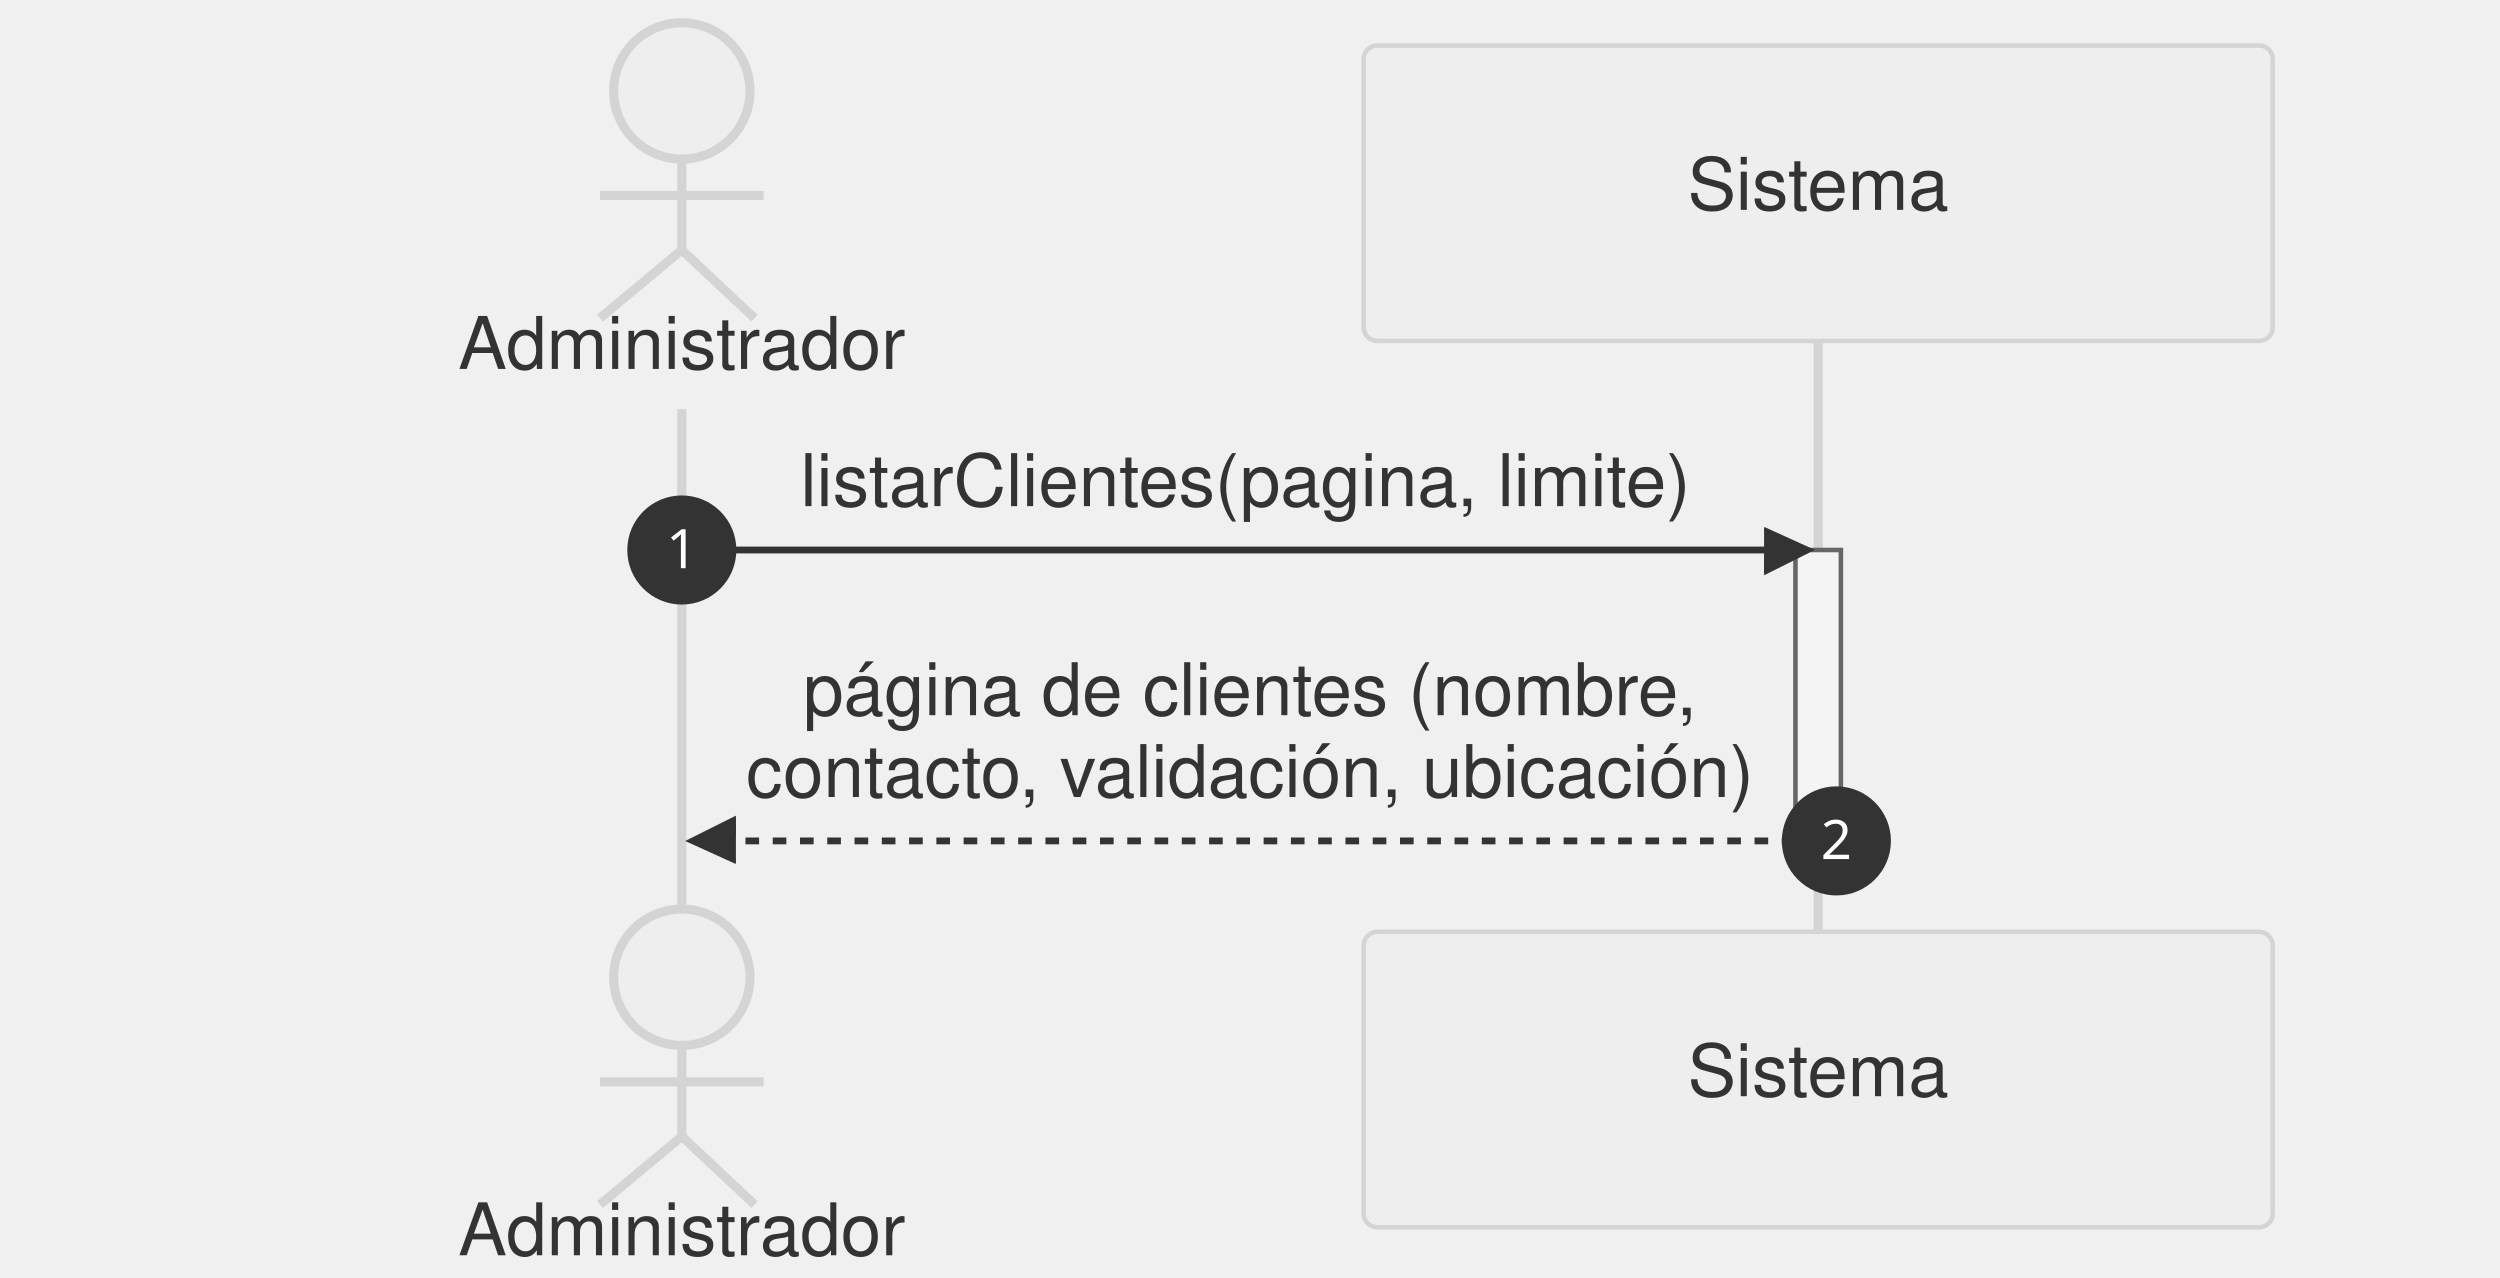
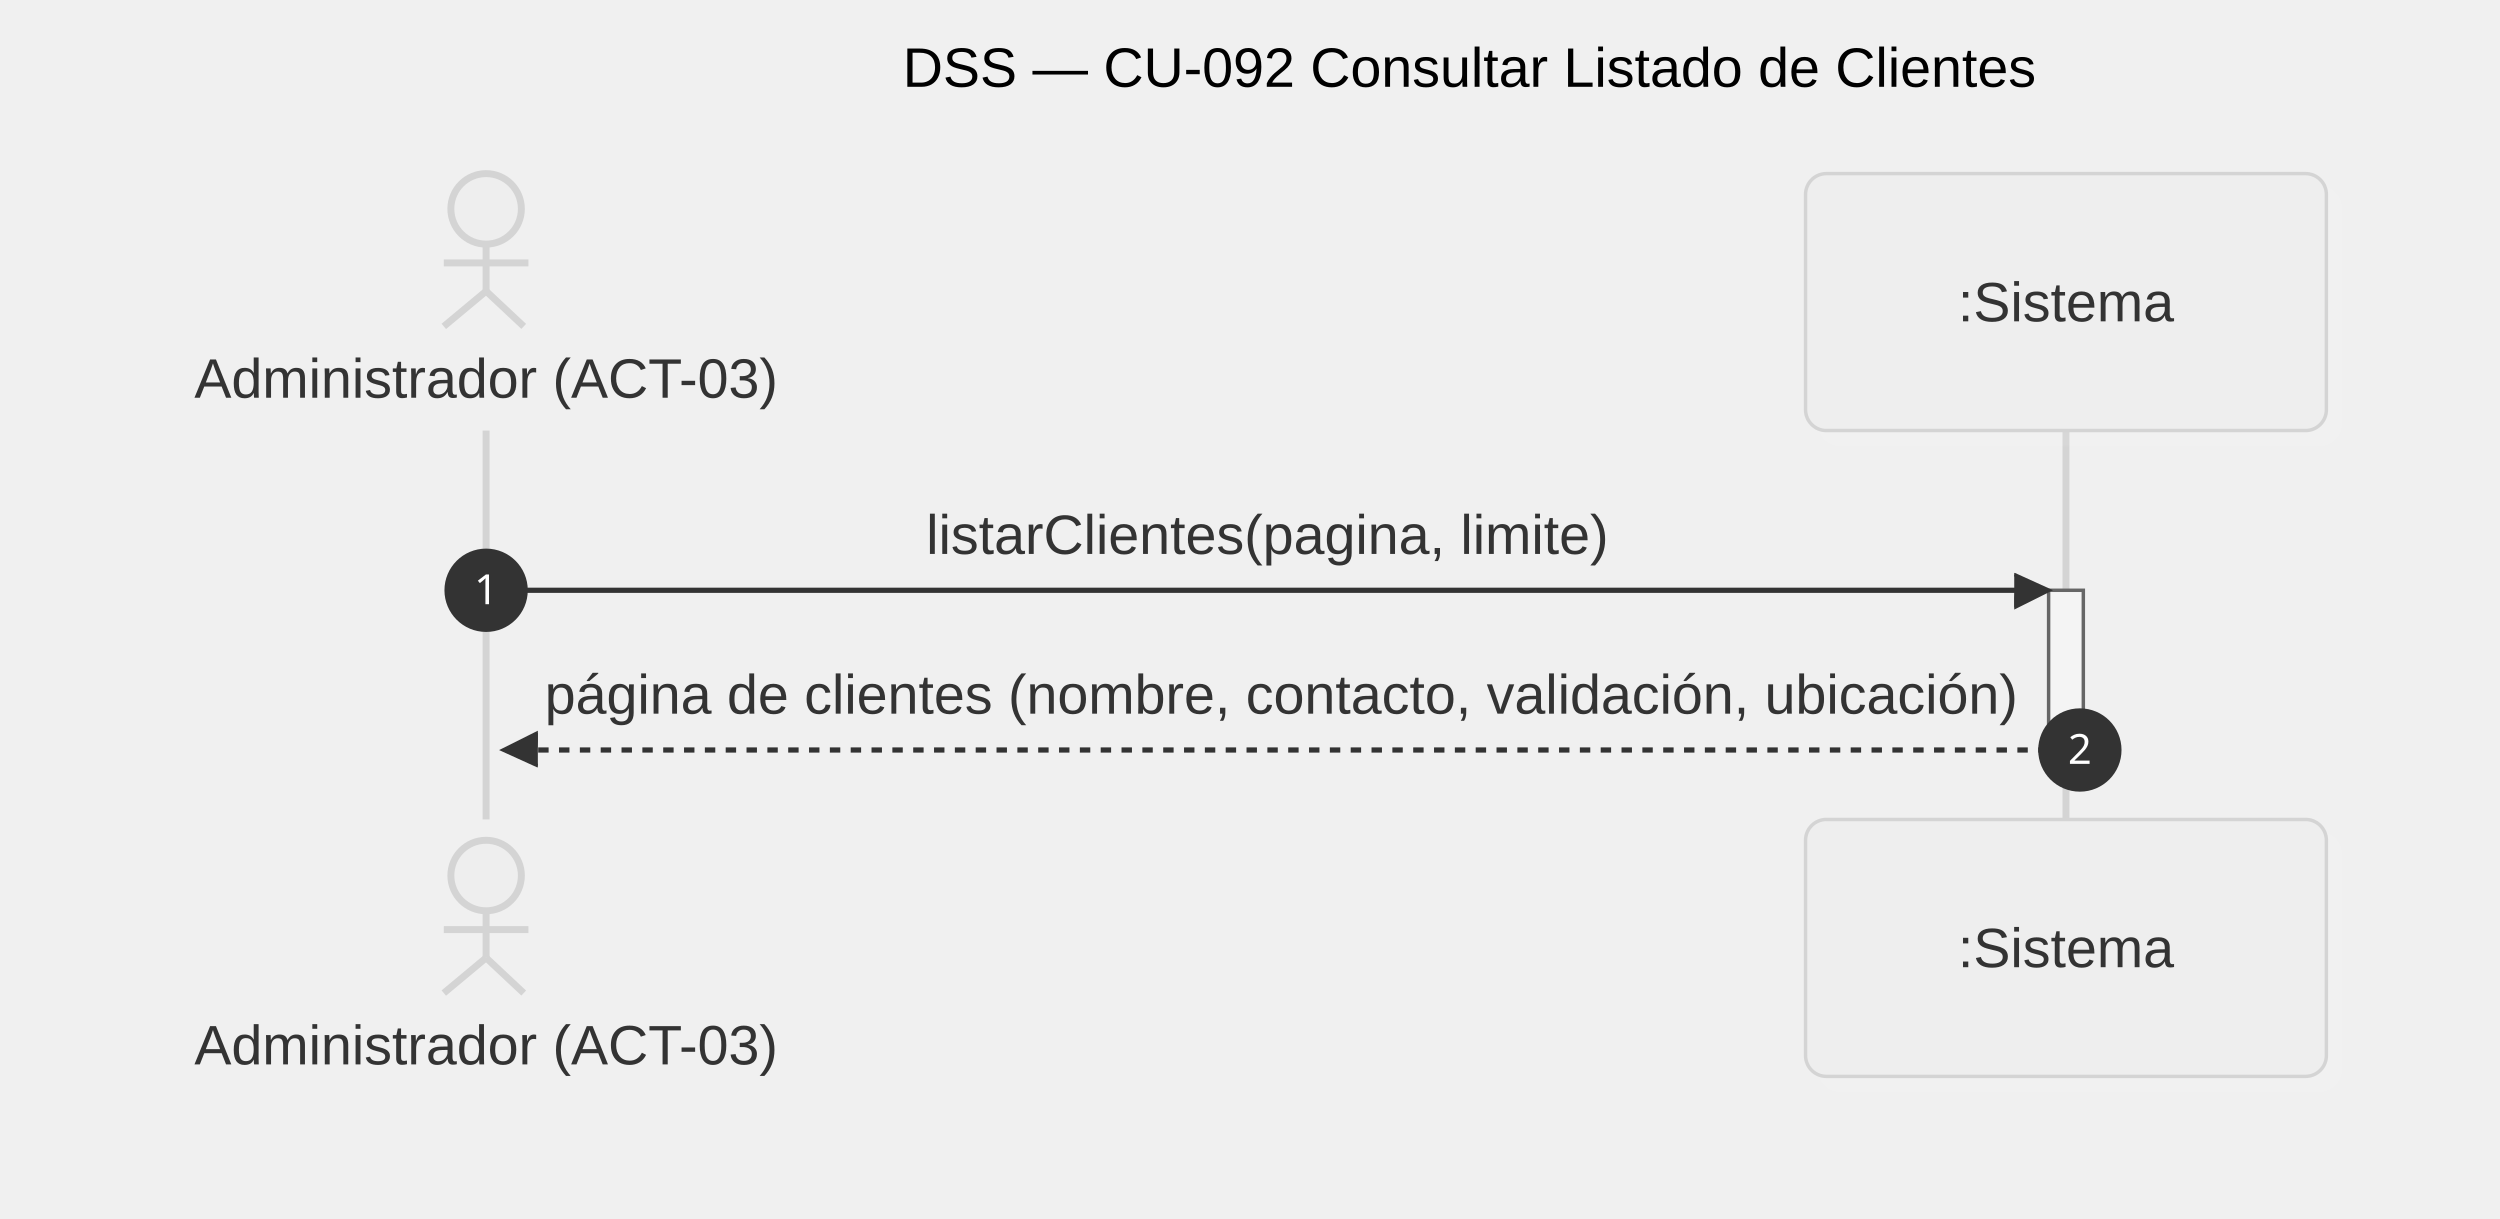
- <svg xmlns="http://www.w3.org/2000/svg" id="my-svg" width="550" height="281" viewBox="-50 -10 550 281" role="graphics-document document" aria-roledescription="sequence" style="background-color: transparent;">
+ <svg xmlns="http://www.w3.org/2000/svg" id="my-svg" width="100%" style="max-width: 720px; background-color: transparent;" viewBox="-50 -50 720 351" role="graphics-document document" aria-roledescription="sequence">
  <g>
-     <rect x="250" y="195" fill="#eaeaea" stroke="#666" width="200" height="65" name="SIS" rx="3" ry="3" class="actor actor-bottom" />
-     <text x="350" y="227.5" dominant-baseline="central" alignment-baseline="central" class="actor actor-box" style="text-anchor: middle; font-size: 16px; font-weight: 400; font-family: Helvetica, Arial, sans-serif;">
-       <tspan x="350" dy="0">Sistema</tspan>
+     <rect x="470" y="186" fill="#eaeaea" stroke="#666" width="150" height="74" name="SIS" rx="6" ry="6" class="actor actor-bottom" data-look="neo" filter="url(#my-svg-drop-shadow)" />
+     <text x="545" y="223" dominant-baseline="central" alignment-baseline="central" class="actor actor-box" style="text-anchor: middle; font-size: 16px; font-weight: 400;">
+       <tspan x="545" dy="0">:Sistema</tspan>
    </text>
  </g>
  <g />
  <g>
-     <line id="actor1" x1="350" y1="65" x2="350" y2="195" class="actor-line 200" stroke-width="0.5px" stroke="#999" name="SIS" data-et="life-line" data-id="SIS" />
-     <g id="root-1" data-et="participant" data-type="participant" data-id="SIS">
-       <rect x="250" y="0" fill="#eaeaea" stroke="#666" width="200" height="65" name="SIS" rx="3" ry="3" class="actor actor-top" />
-       <text x="350" y="32.5" dominant-baseline="central" alignment-baseline="central" class="actor actor-box" style="text-anchor: middle; font-size: 16px; font-weight: 400; font-family: Helvetica, Arial, sans-serif;">
-         <tspan x="350" dy="0">Sistema</tspan>
+     <line id="actor1" x1="545" y1="74" x2="545" y2="186" class="actor-line 200" stroke-width="0.5px" stroke="#999" name="SIS" data-et="life-line" data-id="SIS" />
+     <g id="root-1" data-look="neo" data-et="participant" data-type="participant" data-id="SIS">
+       <rect x="470" y="0" fill="#eaeaea" stroke="#666" width="150" height="74" name="SIS" rx="6" ry="6" class="actor actor-top" data-look="neo" filter="url(#my-svg-drop-shadow)" />
+       <text x="545" y="37" dominant-baseline="central" alignment-baseline="central" class="actor actor-box" style="text-anchor: middle; font-size: 16px; font-weight: 400;">
+         <tspan x="545" dy="0">:Sistema</tspan>
      </text>
    </g>
  </g>
  <g>
-     <line id="actor0" x1="100" y1="80" x2="100" y2="195" class="actor-line 200" stroke-width="0.5px" stroke="#999" name="ADM" data-et="life-line" data-id="ADM" />
+     <line id="actor0" x1="90" y1="74" x2="90" y2="186" class="actor-line 200" stroke-width="0.5px" stroke="#999" name="ADM" data-et="life-line" data-id="ADM" />
  </g>
-   <style>#my-svg{font-family:Helvetica,Arial,sans-serif;font-size:16px;fill:#000000;}@keyframes edge-animation-frame{from{stroke-dashoffset:0;}}@keyframes dash{to{stroke-dashoffset:0;}}#my-svg .edge-animation-slow{stroke-dasharray:9,5!important;stroke-dashoffset:900;animation:dash 50s linear infinite;stroke-linecap:round;}#my-svg .edge-animation-fast{stroke-dasharray:9,5!important;stroke-dashoffset:900;animation:dash 20s linear infinite;stroke-linecap:round;}#my-svg .error-icon{fill:#552222;}#my-svg .error-text{fill:#552222;stroke:#552222;}#my-svg .edge-thickness-normal{stroke-width:1px;}#my-svg .edge-thickness-thick{stroke-width:3.5px;}#my-svg .edge-pattern-solid{stroke-dasharray:0;}#my-svg .edge-thickness-invisible{stroke-width:0;fill:none;}#my-svg .edge-pattern-dashed{stroke-dasharray:3;}#my-svg .edge-pattern-dotted{stroke-dasharray:2;}#my-svg .marker{fill:#666;stroke:#666;}#my-svg .marker.cross{stroke:#666;}#my-svg svg{font-family:Helvetica,Arial,sans-serif;font-size:16px;}#my-svg p{margin:0;}#my-svg .actor{stroke:hsl(0, 0%, 83%);fill:#eee;stroke-width:1;}#my-svg rect.actor.outer-path[data-look="neo"]{filter:drop-shadow( 1px 2px 2px rgba(185,185,185,1));}#my-svg rect.note[data-look="neo"]{stroke:#999;fill:#666;filter:drop-shadow( 1px 2px 2px rgba(185,185,185,1));}#my-svg text.actor&gt;tspan{fill:#333;stroke:none;}#my-svg .actor-line{stroke:hsl(0, 0%, 83%);}#my-svg .innerArc{stroke-width:1.5;stroke-dasharray:none;}#my-svg .messageLine0{stroke-width:1.5;stroke-dasharray:none;stroke:#333;}#my-svg .messageLine1{stroke-width:1.5;stroke-dasharray:2,2;stroke:#333;}#my-svg [id$="-arrowhead"] path{fill:#333;stroke:#333;}#my-svg .sequenceNumber{fill:white;}#my-svg [id$="-sequencenumber"]{fill:#333;}#my-svg [id$="-crosshead"] path{fill:#333;stroke:#333;}#my-svg .messageText{fill:#333;stroke:none;}#my-svg .labelBox{stroke:hsl(0, 0%, 83%);fill:#eee;filter:none;}#my-svg .labelText,#my-svg .labelText&gt;tspan{fill:#333;stroke:none;}#my-svg .loopText,#my-svg .loopText&gt;tspan{fill:#333;stroke:none;}#my-svg .sectionTitle,#my-svg .sectionTitle&gt;tspan{fill:#333;stroke:none;}#my-svg .loopLine{stroke-width:2px;stroke-dasharray:2,2;stroke:hsl(0, 0%, 83%);fill:hsl(0, 0%, 83%);}#my-svg .note{stroke:#999;fill:#666;}#my-svg .noteText,#my-svg .noteText&gt;tspan{fill:#fff;stroke:none;font-weight:normal;}#my-svg .activation0{fill:#f4f4f4;stroke:#666;}#my-svg .activation1{fill:#f4f4f4;stroke:#666;}#my-svg .activation2{fill:#f4f4f4;stroke:#666;}#my-svg .actorPopupMenu{position:absolute;}#my-svg .actorPopupMenuPanel{position:absolute;fill:#eee;box-shadow:0px 8px 16px 0px rgba(0,0,0,0.2);filter:drop-shadow(3px 5px 2px rgb(0 0 0 / 0.4));}#my-svg .actor-man circle,#my-svg line{fill:#eee;stroke-width:2px;}#my-svg g rect.rect{filter:drop-shadow( 1px 2px 2px rgba(185,185,185,1));stroke:#999;}#my-svg .node .neo-node{stroke:#999;}#my-svg [data-look="neo"].node rect,#my-svg [data-look="neo"].cluster rect,#my-svg [data-look="neo"].node polygon{stroke:url(#my-svg-gradient);filter:drop-shadow( 1px 2px 2px rgba(185,185,185,1));}#my-svg [data-look="neo"].swimlane.cluster rect{filter:none;}#my-svg [data-look="neo"].node path{stroke:url(#my-svg-gradient);stroke-width:1px;}#my-svg [data-look="neo"].node .outer-path{filter:drop-shadow( 1px 2px 2px rgba(185,185,185,1));}#my-svg [data-look="neo"].node .neo-line path{stroke:#999;filter:none;}#my-svg [data-look="neo"].node circle{stroke:url(#my-svg-gradient);filter:drop-shadow( 1px 2px 2px rgba(185,185,185,1));}#my-svg [data-look="neo"].node circle .state-start{fill:#000000;}#my-svg [data-look="neo"].icon-shape .icon{fill:url(#my-svg-gradient);filter:drop-shadow( 1px 2px 2px rgba(185,185,185,1));}#my-svg [data-look="neo"].icon-shape .icon-neo path{stroke:url(#my-svg-gradient);filter:drop-shadow( 1px 2px 2px rgba(185,185,185,1));}#my-svg :root{--mermaid-font-family:Helvetica,Arial,sans-serif;}</style>
+   <style>#my-svg{font-family:"trebuchet ms",verdana,arial,sans-serif;font-size:16px;fill:#000000;}@keyframes edge-animation-frame{from{stroke-dashoffset:0;}}@keyframes dash{to{stroke-dashoffset:0;}}#my-svg .edge-animation-slow{stroke-dasharray:9,5!important;stroke-dashoffset:900;animation:dash 50s linear infinite;stroke-linecap:round;}#my-svg .edge-animation-fast{stroke-dasharray:9,5!important;stroke-dashoffset:900;animation:dash 20s linear infinite;stroke-linecap:round;}#my-svg .error-icon{fill:#552222;}#my-svg .error-text{fill:#552222;stroke:#552222;}#my-svg .edge-thickness-normal{stroke-width:1px;}#my-svg .edge-thickness-thick{stroke-width:3.5px;}#my-svg .edge-pattern-solid{stroke-dasharray:0;}#my-svg .edge-thickness-invisible{stroke-width:0;fill:none;}#my-svg .edge-pattern-dashed{stroke-dasharray:3;}#my-svg .edge-pattern-dotted{stroke-dasharray:2;}#my-svg .marker{fill:#666;stroke:#666;}#my-svg .marker.cross{stroke:#666;}#my-svg svg{font-family:"trebuchet ms",verdana,arial,sans-serif;font-size:16px;}#my-svg p{margin:0;}#my-svg .actor{stroke:hsl(0, 0%, 83%);fill:#eee;stroke-width:1;}#my-svg rect.actor.outer-path[data-look="neo"]{filter:drop-shadow( 1px 2px 2px rgba(185,185,185,1));}#my-svg rect.note[data-look="neo"]{stroke:#999;fill:#666;filter:drop-shadow( 1px 2px 2px rgba(185,185,185,1));}#my-svg text.actor&gt;tspan{fill:#333;stroke:none;}#my-svg .actor-line{stroke:hsl(0, 0%, 83%);}#my-svg .innerArc{stroke-width:1.5;stroke-dasharray:none;}#my-svg .messageLine0{stroke-width:1.5;stroke-dasharray:none;stroke:#333;}#my-svg .messageLine1{stroke-width:1.5;stroke-dasharray:2,2;stroke:#333;}#my-svg [id$="-arrowhead"] path{fill:#333;stroke:#333;}#my-svg .sequenceNumber{fill:white;}#my-svg [id$="-sequencenumber"]{fill:#333;}#my-svg [id$="-crosshead"] path{fill:#333;stroke:#333;}#my-svg .messageText{fill:#333;stroke:none;}#my-svg .labelBox{stroke:hsl(0, 0%, 83%);fill:#eee;filter:drop-shadow( 1px 2px 2px rgba(185,185,185,1));}#my-svg .labelText,#my-svg .labelText&gt;tspan{fill:#333;stroke:none;}#my-svg .loopText,#my-svg .loopText&gt;tspan{fill:#333;stroke:none;}#my-svg .sectionTitle,#my-svg .sectionTitle&gt;tspan{fill:#333;stroke:none;}#my-svg .loopLine{stroke-width:2px;stroke-dasharray:2,2;stroke:hsl(0, 0%, 83%);fill:hsl(0, 0%, 83%);}#my-svg .note{stroke:#999;fill:#666;}#my-svg .noteText,#my-svg .noteText&gt;tspan{fill:#fff;stroke:none;}#my-svg .activation0{fill:#f4f4f4;stroke:#666;}#my-svg .activation1{fill:#f4f4f4;stroke:#666;}#my-svg .activation2{fill:#f4f4f4;stroke:#666;}#my-svg .actorPopupMenu{position:absolute;}#my-svg .actorPopupMenuPanel{position:absolute;fill:#eee;box-shadow:0px 8px 16px 0px rgba(0,0,0,0.2);filter:drop-shadow(3px 5px 2px rgb(0 0 0 / 0.4));}#my-svg .actor-man circle,#my-svg line{fill:#eee;stroke-width:2px;}#my-svg g rect.rect{filter:drop-shadow( 1px 2px 2px rgba(185,185,185,1));stroke:#999;}#my-svg .node .neo-node{stroke:#999;}#my-svg [data-look="neo"].node rect,#my-svg [data-look="neo"].cluster rect,#my-svg [data-look="neo"].node polygon{stroke:url(#my-svg-gradient);filter:drop-shadow( 1px 2px 2px rgba(185,185,185,1));}#my-svg [data-look="neo"].swimlane.cluster rect{filter:none;}#my-svg [data-look="neo"].node path{stroke:url(#my-svg-gradient);stroke-width:1px;}#my-svg [data-look="neo"].node .outer-path{filter:drop-shadow( 1px 2px 2px rgba(185,185,185,1));}#my-svg [data-look="neo"].node .neo-line path{stroke:#999;filter:none;}#my-svg [data-look="neo"].node circle{stroke:url(#my-svg-gradient);filter:drop-shadow( 1px 2px 2px rgba(185,185,185,1));}#my-svg [data-look="neo"].node circle .state-start{fill:#000000;}#my-svg [data-look="neo"].icon-shape .icon{fill:url(#my-svg-gradient);filter:drop-shadow( 1px 2px 2px rgba(185,185,185,1));}#my-svg [data-look="neo"].icon-shape .icon-neo path{stroke:url(#my-svg-gradient);filter:drop-shadow( 1px 2px 2px rgba(185,185,185,1));}#my-svg :root{--mermaid-font-family:"trebuchet ms",verdana,arial,sans-serif;}</style>
  <g />
  <defs>
    <symbol id="my-svg-computer" width="24" height="24">
      <path transform="scale(.5)" d="M2 2v13h20v-13h-20zm18 11h-16v-9h16v9zm-10.228 6l.466-1h3.524l.467 1h-4.457zm14.228 3h-24l2-6h2.104l-1.33 4h18.45l-1.297-4h2.073l2 6zm-5-10h-14v-7h14v7z" />
    </symbol>
  </defs>
  <defs>
    <symbol id="my-svg-database" fill-rule="evenodd" clip-rule="evenodd">
      <path transform="scale(.5)" d="M12.258.001l.256.004.255.005.253.008.251.01.249.012.247.015.246.016.242.019.241.02.239.023.236.024.233.027.231.028.229.031.225.032.223.034.22.036.217.038.214.04.211.041.208.043.205.045.201.046.198.048.194.05.191.051.187.053.183.054.18.056.175.057.172.059.168.06.163.061.16.063.155.064.15.066.074.033.073.033.071.034.07.034.069.035.068.035.067.035.066.035.064.036.064.036.062.036.06.036.06.037.058.037.058.037.055.038.055.038.053.038.052.038.051.039.05.039.048.039.047.039.045.04.044.04.043.04.041.04.04.041.039.041.037.041.036.041.034.041.033.042.032.042.03.042.029.042.027.042.026.043.024.043.023.043.021.043.02.043.018.044.017.043.015.044.013.044.012.044.011.045.009.044.007.045.006.045.004.045.002.045.001.045v17l-.001.045-.002.045-.004.045-.006.045-.007.045-.009.044-.011.045-.012.044-.013.044-.015.044-.017.043-.018.044-.02.043-.021.043-.023.043-.024.043-.026.043-.027.042-.029.042-.03.042-.032.042-.033.042-.034.041-.036.041-.037.041-.039.041-.04.041-.041.04-.043.04-.044.04-.045.04-.047.039-.048.039-.05.039-.051.039-.052.038-.053.038-.055.038-.055.038-.058.037-.058.037-.06.037-.06.036-.062.036-.064.036-.064.036-.066.035-.067.035-.068.035-.069.035-.07.034-.071.034-.073.033-.074.033-.15.066-.155.064-.16.063-.163.061-.168.06-.172.059-.175.057-.18.056-.183.054-.187.053-.191.051-.194.05-.198.048-.201.046-.205.045-.208.043-.211.041-.214.04-.217.038-.22.036-.223.034-.225.032-.229.031-.231.028-.233.027-.236.024-.239.023-.241.02-.242.019-.246.016-.247.015-.249.012-.251.01-.253.008-.255.005-.256.004-.258.001-.258-.001-.256-.004-.255-.005-.253-.008-.251-.01-.249-.012-.247-.015-.245-.016-.243-.019-.241-.02-.238-.023-.236-.024-.234-.027-.231-.028-.228-.031-.226-.032-.223-.034-.22-.036-.217-.038-.214-.04-.211-.041-.208-.043-.204-.045-.201-.046-.198-.048-.195-.05-.19-.051-.187-.053-.184-.054-.179-.056-.176-.057-.172-.059-.167-.06-.164-.061-.159-.063-.155-.064-.151-.066-.074-.033-.072-.033-.072-.034-.07-.034-.069-.035-.068-.035-.067-.035-.066-.035-.064-.036-.063-.036-.062-.036-.061-.036-.06-.037-.058-.037-.057-.037-.056-.038-.055-.038-.053-.038-.052-.038-.051-.039-.049-.039-.049-.039-.046-.039-.046-.04-.044-.04-.043-.04-.041-.04-.04-.041-.039-.041-.037-.041-.036-.041-.034-.041-.033-.042-.032-.042-.03-.042-.029-.042-.027-.042-.026-.043-.024-.043-.023-.043-.021-.043-.02-.043-.018-.044-.017-.043-.015-.044-.013-.044-.012-.044-.011-.045-.009-.044-.007-.045-.006-.045-.004-.045-.002-.045-.001-.045v-17l.001-.045.002-.045.004-.045.006-.045.007-.045.009-.044.011-.045.012-.044.013-.044.015-.044.017-.043.018-.044.02-.043.021-.043.023-.043.024-.043.026-.043.027-.042.029-.042.03-.042.032-.042.033-.042.034-.041.036-.041.037-.041.039-.041.04-.041.041-.04.043-.04.044-.04.046-.04.046-.039.049-.039.049-.039.051-.039.052-.038.053-.038.055-.038.056-.038.057-.037.058-.037.06-.037.061-.036.062-.036.063-.036.064-.036.066-.035.067-.035.068-.035.069-.035.07-.034.072-.034.072-.033.074-.033.151-.066.155-.064.159-.063.164-.061.167-.06.172-.059.176-.057.179-.056.184-.054.187-.053.19-.051.195-.05.198-.048.201-.046.204-.045.208-.043.211-.041.214-.04.217-.038.22-.036.223-.034.226-.032.228-.031.231-.028.234-.027.236-.024.238-.023.241-.02.243-.019.245-.016.247-.015.249-.012.251-.01.253-.008.255-.005.256-.004.258-.001.258.001zm-9.258 20.499v.01l.001.021.003.021.004.022.005.021.006.022.007.022.009.023.01.022.011.023.012.023.013.023.015.023.016.024.017.023.018.024.019.024.021.024.022.025.023.024.024.025.052.049.056.05.061.051.066.051.07.051.075.051.079.052.084.052.088.052.092.052.097.052.102.051.105.052.11.052.114.051.119.051.123.051.127.05.131.05.135.05.139.048.144.049.147.047.152.047.155.047.16.045.163.045.167.043.171.043.176.041.178.041.183.039.187.039.19.037.194.035.197.035.202.033.204.031.209.03.212.029.216.027.219.025.222.024.226.021.23.02.233.018.236.016.24.015.243.012.246.01.249.008.253.005.256.004.259.001.26-.001.257-.004.254-.005.25-.008.247-.011.244-.012.241-.014.237-.016.233-.018.231-.021.226-.021.224-.024.22-.026.216-.027.212-.028.21-.031.205-.031.202-.034.198-.034.194-.036.191-.037.187-.039.183-.04.179-.04.175-.042.172-.043.168-.044.163-.045.16-.046.155-.046.152-.047.148-.048.143-.049.139-.049.136-.05.131-.05.126-.05.123-.051.118-.052.114-.051.11-.052.106-.052.101-.052.096-.052.092-.052.088-.053.083-.051.079-.052.074-.052.07-.051.065-.051.06-.051.056-.05.051-.05.023-.024.023-.025.021-.024.02-.024.019-.024.018-.024.017-.024.015-.023.014-.024.013-.023.012-.023.01-.023.01-.022.008-.022.006-.022.006-.022.004-.022.004-.021.001-.021.001-.021v-4.127l-.077.055-.08.053-.083.054-.085.053-.087.052-.09.052-.093.051-.095.05-.097.05-.1.049-.102.049-.105.048-.106.047-.109.047-.111.046-.114.045-.115.045-.118.044-.12.043-.122.042-.124.042-.126.041-.128.04-.13.04-.132.038-.134.038-.135.037-.138.037-.139.035-.142.035-.143.034-.144.033-.147.032-.148.031-.15.03-.151.03-.153.029-.154.027-.156.027-.158.026-.159.025-.161.024-.162.023-.163.022-.165.021-.166.02-.167.019-.169.018-.169.017-.171.016-.173.015-.173.014-.175.013-.175.012-.177.011-.178.01-.179.008-.179.008-.181.006-.182.005-.182.004-.184.003-.184.002h-.37l-.184-.002-.184-.003-.182-.004-.182-.005-.181-.006-.179-.008-.179-.008-.178-.01-.176-.011-.176-.012-.175-.013-.173-.014-.172-.015-.171-.016-.17-.017-.169-.018-.167-.019-.166-.02-.165-.021-.163-.022-.162-.023-.161-.024-.159-.025-.157-.026-.156-.027-.155-.027-.153-.029-.151-.03-.15-.03-.148-.031-.146-.032-.145-.033-.143-.034-.141-.035-.14-.035-.137-.037-.136-.037-.134-.038-.132-.038-.13-.04-.128-.04-.126-.041-.124-.042-.122-.042-.12-.044-.117-.043-.116-.045-.113-.045-.112-.046-.109-.047-.106-.047-.105-.048-.102-.049-.1-.049-.097-.05-.095-.05-.093-.052-.09-.051-.087-.052-.085-.053-.083-.054-.08-.054-.077-.054v4.127zm0-5.654v.011l.001.021.003.021.004.021.005.022.006.022.007.022.009.022.01.022.011.023.012.023.013.023.015.024.016.023.017.024.018.024.019.024.021.024.022.024.023.025.024.024.052.05.056.05.061.05.066.051.07.051.075.052.079.051.084.052.088.052.092.052.097.052.102.052.105.052.11.051.114.051.119.052.123.05.127.051.131.05.135.049.139.049.144.048.147.048.152.047.155.046.16.045.163.045.167.044.171.042.176.042.178.04.183.04.187.038.19.037.194.036.197.034.202.033.204.032.209.03.212.028.216.027.219.025.222.024.226.022.23.02.233.018.236.016.24.014.243.012.246.01.249.008.253.006.256.003.259.001.26-.001.257-.003.254-.006.25-.008.247-.01.244-.012.241-.015.237-.016.233-.018.231-.02.226-.022.224-.024.22-.025.216-.027.212-.029.21-.03.205-.032.202-.033.198-.035.194-.036.191-.037.187-.039.183-.039.179-.041.175-.042.172-.043.168-.044.163-.045.16-.045.155-.047.152-.047.148-.048.143-.048.139-.05.136-.049.131-.05.126-.051.123-.051.118-.051.114-.052.11-.052.106-.052.101-.052.096-.052.092-.052.088-.052.083-.052.079-.052.074-.051.07-.052.065-.051.06-.05.056-.051.051-.049.023-.025.023-.024.021-.025.02-.024.019-.024.018-.024.017-.024.015-.023.014-.023.013-.024.012-.022.01-.023.01-.023.008-.022.006-.022.006-.022.004-.021.004-.022.001-.021.001-.021v-4.139l-.077.054-.08.054-.083.054-.085.052-.087.053-.09.051-.093.051-.095.051-.097.05-.1.049-.102.049-.105.048-.106.047-.109.047-.111.046-.114.045-.115.044-.118.044-.12.044-.122.042-.124.042-.126.041-.128.04-.13.039-.132.039-.134.038-.135.037-.138.036-.139.036-.142.035-.143.033-.144.033-.147.033-.148.031-.15.03-.151.03-.153.028-.154.028-.156.027-.158.026-.159.025-.161.024-.162.023-.163.022-.165.021-.166.02-.167.019-.169.018-.169.017-.171.016-.173.015-.173.014-.175.013-.175.012-.177.011-.178.009-.179.009-.179.007-.181.007-.182.005-.182.004-.184.003-.184.002h-.37l-.184-.002-.184-.003-.182-.004-.182-.005-.181-.007-.179-.007-.179-.009-.178-.009-.176-.011-.176-.012-.175-.013-.173-.014-.172-.015-.171-.016-.17-.017-.169-.018-.167-.019-.166-.02-.165-.021-.163-.022-.162-.023-.161-.024-.159-.025-.157-.026-.156-.027-.155-.028-.153-.028-.151-.03-.15-.03-.148-.031-.146-.033-.145-.033-.143-.033-.141-.035-.14-.036-.137-.036-.136-.037-.134-.038-.132-.039-.13-.039-.128-.04-.126-.041-.124-.042-.122-.043-.12-.043-.117-.044-.116-.044-.113-.046-.112-.046-.109-.046-.106-.047-.105-.048-.102-.049-.1-.049-.097-.05-.095-.051-.093-.051-.09-.051-.087-.053-.085-.052-.083-.054-.08-.054-.077-.054v4.139zm0-5.666v.011l.001.02.003.022.004.021.005.022.006.021.007.022.009.023.01.022.011.023.012.023.013.023.015.023.016.024.017.024.018.023.019.024.021.025.022.024.023.024.024.025.052.05.056.05.061.05.066.051.07.051.075.052.079.051.084.052.088.052.092.052.097.052.102.052.105.051.11.052.114.051.119.051.123.051.127.05.131.05.135.05.139.049.144.048.147.048.152.047.155.046.16.045.163.045.167.043.171.043.176.042.178.04.183.04.187.038.19.037.194.036.197.034.202.033.204.032.209.03.212.028.216.027.219.025.222.024.226.021.23.02.233.018.236.017.24.014.243.012.246.01.249.008.253.006.256.003.259.001.26-.001.257-.003.254-.006.25-.008.247-.01.244-.013.241-.014.237-.016.233-.018.231-.02.226-.022.224-.024.22-.025.216-.027.212-.029.21-.03.205-.032.202-.033.198-.035.194-.036.191-.037.187-.039.183-.039.179-.041.175-.042.172-.043.168-.044.163-.045.16-.045.155-.047.152-.047.148-.048.143-.049.139-.049.136-.049.131-.051.126-.05.123-.051.118-.052.114-.051.11-.052.106-.052.101-.052.096-.052.092-.052.088-.052.083-.052.079-.052.074-.052.07-.051.065-.051.06-.051.056-.05.051-.049.023-.025.023-.025.021-.024.02-.024.019-.024.018-.024.017-.024.015-.023.014-.024.013-.023.012-.023.01-.022.01-.023.008-.022.006-.022.006-.022.004-.022.004-.021.001-.021.001-.021v-4.153l-.077.054-.08.054-.083.053-.085.053-.087.053-.09.051-.093.051-.095.051-.097.05-.1.049-.102.048-.105.048-.106.048-.109.046-.111.046-.114.046-.115.044-.118.044-.12.043-.122.043-.124.042-.126.041-.128.04-.13.039-.132.039-.134.038-.135.037-.138.036-.139.036-.142.034-.143.034-.144.033-.147.032-.148.032-.15.03-.151.03-.153.028-.154.028-.156.027-.158.026-.159.024-.161.024-.162.023-.163.023-.165.021-.166.02-.167.019-.169.018-.169.017-.171.016-.173.015-.173.014-.175.013-.175.012-.177.01-.178.01-.179.009-.179.007-.181.006-.182.006-.182.004-.184.003-.184.001-.185.001-.185-.001-.184-.001-.184-.003-.182-.004-.182-.006-.181-.006-.179-.007-.179-.009-.178-.01-.176-.01-.176-.012-.175-.013-.173-.014-.172-.015-.171-.016-.17-.017-.169-.018-.167-.019-.166-.02-.165-.021-.163-.023-.162-.023-.161-.024-.159-.024-.157-.026-.156-.027-.155-.028-.153-.028-.151-.03-.15-.03-.148-.032-.146-.032-.145-.033-.143-.034-.141-.034-.14-.036-.137-.036-.136-.037-.134-.038-.132-.039-.13-.039-.128-.041-.126-.041-.124-.041-.122-.043-.12-.043-.117-.044-.116-.044-.113-.046-.112-.046-.109-.046-.106-.048-.105-.048-.102-.048-.1-.05-.097-.049-.095-.051-.093-.051-.09-.052-.087-.052-.085-.053-.083-.053-.08-.054-.077-.054v4.153zm8.74-8.179l-.257.004-.254.005-.25.008-.247.011-.244.012-.241.014-.237.016-.233.018-.231.021-.226.022-.224.023-.22.026-.216.027-.212.028-.21.031-.205.032-.202.033-.198.034-.194.036-.191.038-.187.038-.183.04-.179.041-.175.042-.172.043-.168.043-.163.045-.16.046-.155.046-.152.048-.148.048-.143.048-.139.049-.136.05-.131.05-.126.051-.123.051-.118.051-.114.052-.11.052-.106.052-.101.052-.096.052-.092.052-.088.052-.083.052-.079.052-.074.051-.07.052-.065.051-.06.05-.056.05-.051.05-.023.025-.023.024-.021.024-.02.025-.019.024-.018.024-.017.023-.015.024-.014.023-.013.023-.012.023-.01.023-.01.022-.008.022-.006.023-.006.021-.004.022-.004.021-.001.021-.001.021.001.021.001.021.004.021.004.022.006.021.006.023.008.022.01.022.01.023.012.023.013.023.014.023.015.024.017.023.018.024.019.024.02.025.021.024.023.024.023.025.051.05.056.05.06.05.065.051.07.052.074.051.079.052.083.052.088.052.092.052.096.052.101.052.106.052.11.052.114.052.118.051.123.051.126.051.131.05.136.05.139.049.143.048.148.048.152.048.155.046.16.046.163.045.168.043.172.043.175.042.179.041.183.04.187.038.191.038.194.036.198.034.202.033.205.032.21.031.212.028.216.027.22.026.224.023.226.022.231.021.233.018.237.016.241.014.244.012.247.011.25.008.254.005.257.004.26.001.26-.001.257-.004.254-.005.25-.008.247-.011.244-.012.241-.014.237-.016.233-.018.231-.021.226-.022.224-.023.22-.026.216-.027.212-.028.21-.031.205-.032.202-.033.198-.034.194-.036.191-.038.187-.038.183-.04.179-.041.175-.042.172-.043.168-.043.163-.045.16-.046.155-.046.152-.048.148-.048.143-.048.139-.049.136-.05.131-.05.126-.051.123-.051.118-.051.114-.052.11-.052.106-.052.101-.052.096-.052.092-.052.088-.052.083-.052.079-.052.074-.051.07-.052.065-.051.06-.05.056-.05.051-.05.023-.025.023-.024.021-.024.02-.025.019-.024.018-.024.017-.023.015-.024.014-.023.013-.023.012-.023.01-.023.01-.022.008-.022.006-.023.006-.021.004-.022.004-.021.001-.021.001-.021-.001-.021-.001-.021-.004-.021-.004-.022-.006-.021-.006-.023-.008-.022-.01-.022-.01-.023-.012-.023-.013-.023-.014-.023-.015-.024-.017-.023-.018-.024-.019-.024-.02-.025-.021-.024-.023-.024-.023-.025-.051-.05-.056-.05-.06-.05-.065-.051-.07-.052-.074-.051-.079-.052-.083-.052-.088-.052-.092-.052-.096-.052-.101-.052-.106-.052-.11-.052-.114-.052-.118-.051-.123-.051-.126-.051-.131-.05-.136-.05-.139-.049-.143-.048-.148-.048-.152-.048-.155-.046-.16-.046-.163-.045-.168-.043-.172-.043-.175-.042-.179-.041-.183-.04-.187-.038-.191-.038-.194-.036-.198-.034-.202-.033-.205-.032-.21-.031-.212-.028-.216-.027-.22-.026-.224-.023-.226-.022-.231-.021-.233-.018-.237-.016-.241-.014-.244-.012-.247-.011-.25-.008-.254-.005-.257-.004-.26-.001-.26.001z" />
    </symbol>
  </defs>
  <defs>
    <symbol id="my-svg-clock" width="24" height="24">
      <path transform="scale(.5)" d="M12 2c5.514 0 10 4.486 10 10s-4.486 10-10 10-10-4.486-10-10 4.486-10 10-10zm0-2c-6.627 0-12 5.373-12 12s5.373 12 12 12 12-5.373 12-12-5.373-12-12-12zm5.848 12.459c.202.038.202.333.001.372-1.907.361-6.045 1.111-6.547 1.111-.719 0-1.301-.582-1.301-1.301 0-.512.77-5.447 1.125-7.445.034-.192.312-.181.343.014l.985 6.238 5.394 1.011z" />
    </symbol>
  </defs>
  <defs>
    <marker id="my-svg-arrowhead" refX="7.9" refY="5" markerUnits="userSpaceOnUse" markerWidth="12" markerHeight="12" orient="auto-start-reverse">
      <path d="M -1 0 L 10 5 L 0 10 z" />
    </marker>
  </defs>
  <defs>
    <marker id="my-svg-crosshead" markerWidth="15" markerHeight="8" orient="auto" refX="4" refY="4.5">
      <path fill="none" stroke="#000000" stroke-width="1pt" d="M 1,2 L 6,7 M 6,2 L 1,7" style="stroke-dasharray: 0, 0;" />
    </marker>
  </defs>
  <defs>
    <marker id="my-svg-filled-head" refX="15.5" refY="7" markerWidth="20" markerHeight="28" orient="auto">
      <path d="M 18,7 L9,13 L14,7 L9,1 Z" />
    </marker>
  </defs>
  <defs>
    <marker id="my-svg-sequencenumber" refX="15" refY="15" markerWidth="60" markerHeight="40" orient="auto">
      <circle cx="15" cy="15" r="6" />
    </marker>
  </defs>
  <defs>
    <marker id="my-svg-solidTopArrowHead" refX="7.9" refY="7.25" markerUnits="userSpaceOnUse" markerWidth="12" markerHeight="12" orient="auto-start-reverse">
      <path d="M 0 0 L 10 8 L 0 8 z" />
    </marker>
  </defs>
  <defs>
    <marker id="my-svg-solidBottomArrowHead" refX="7.9" refY="0.75" markerUnits="userSpaceOnUse" markerWidth="12" markerHeight="12" orient="auto-start-reverse">
      <path d="M 0 0 L 10 0 L 0 8 z" />
    </marker>
  </defs>
  <defs>
    <marker id="my-svg-stickTopArrowHead" refX="7.5" refY="7" markerUnits="userSpaceOnUse" markerWidth="12" markerHeight="12" orient="auto-start-reverse">
      <path d="M 0 0 L 7 7" stroke="black" stroke-width="1.5" fill="none" />
    </marker>
  </defs>
  <defs>
    <marker id="my-svg-stickBottomArrowHead" refX="7.5" refY="0" markerUnits="userSpaceOnUse" markerWidth="12" markerHeight="12" orient="auto-start-reverse">
      <path d="M 0 7 L 7 0" stroke="black" stroke-width="1.5" fill="none" />
    </marker>
  </defs>
+   <defs>
+     <filter id="my-svg-drop-shadow" height="130%" width="130%">
+       <feDropShadow dx="4" dy="4" stdDeviation="0" flood-opacity="0.06" flood-color="#FFFFFF" />
+     </filter>
+   </defs>
  <g>
-     <rect x="345" y="111" fill="#EDF2AE" stroke="#666" width="10" height="64" class="activation0" />
+     <rect x="540" y="120" fill="#EDF2AE" stroke="#666" width="10" height="46" class="activation0" data-look="neo" />
  </g>
  <g class="actor-man actor-top" name="ADM" data-et="participant" data-type="actor" data-id="ADM" style="stroke: rgb(212, 212, 212);">
-     <line id="actor-man-torso0" x1="100" y1="25" x2="100" y2="45" />
-     <line id="actor-man-arms0" x1="82" y1="33" x2="118" y2="33" />
-     <line x1="82" y1="60" x2="100" y2="45" />
-     <line x1="100" y1="45" x2="116" y2="60" />
-     <circle cx="100" cy="10" r="15" width="200" height="65" />
-     <text x="100" y="67.5" dominant-baseline="central" alignment-baseline="central" class="actor actor-man" style="text-anchor: middle; font-size: 16px; font-weight: 400; font-family: Helvetica, Arial, sans-serif;">
-       <tspan x="100" dy="0">Administrador</tspan>
+     <line id="actor-man-torso0" x1="90" y1="20.308" x2="90" y2="33.846" />
+     <line id="actor-man-arms0" x1="77.815" y1="25.723" x2="102.185" y2="25.723" />
+     <line x1="77.815" y1="44" x2="90" y2="33.846" />
+     <line x1="90" y1="33.846" x2="100.831" y2="44" />
+     <circle cx="90" cy="10.154" r="10.154" width="180" height="74" />
+     <text x="90" y="59" dominant-baseline="central" alignment-baseline="central" class="actor actor-man" style="text-anchor: middle; font-size: 16px; font-weight: 400;">
+       <tspan x="90" dy="0">Administrador (ACT-03)</tspan>
    </text>
  </g>
-   <text x="224" y="80" text-anchor="middle" dominant-baseline="middle" alignment-baseline="middle" class="messageText" dy="1em" style="font-family: Helvetica, Arial, sans-serif; font-size: 16px; font-weight: 400;">listarClientes(pagina, limite)</text>
-   <line x1="107" y1="111" x2="346" y2="111" class="messageLine0" data-et="message" data-id="i1" data-from="ADM" data-to="SIS" stroke-width="2" stroke="none" marker-end="url(#my-svg-arrowhead)" style="fill: none;" />
-   <line x1="100" y1="111" x2="100" y2="111" stroke-width="0" marker-start="url(#my-svg-sequencenumber)" />
-   <text x="100" y="115" font-family="sans-serif" font-size="12px" text-anchor="middle" class="sequenceNumber">1</text>
-   <text x="225" y="126" text-anchor="middle" dominant-baseline="middle" alignment-baseline="middle" class="messageText" dy="1em" style="font-family: Helvetica, Arial, sans-serif; font-size: 16px; font-weight: 400;">página de clientes (nombre,</text>
-   <text x="225" y="144" text-anchor="middle" dominant-baseline="middle" alignment-baseline="middle" class="messageText" dy="1em" style="font-family: Helvetica, Arial, sans-serif; font-size: 16px; font-weight: 400;">contacto, validación, ubicación)</text>
-   <line x1="351" y1="175" x2="104" y2="175" class="messageLine1" data-et="message" data-id="i3" data-from="SIS" data-to="ADM" stroke-width="2" stroke="none" marker-end="url(#my-svg-arrowhead)" style="stroke-dasharray: 3, 3; fill: none;" />
-   <line x1="354" y1="175" x2="354" y2="175" stroke-width="0" marker-start="url(#my-svg-sequencenumber)" />
-   <text x="354" y="179" font-family="sans-serif" font-size="12px" text-anchor="middle" class="sequenceNumber">2</text>
+   <text x="315" y="89" text-anchor="middle" dominant-baseline="middle" alignment-baseline="middle" class="messageText" dy="1em" style="font-size: 16px; font-weight: 400;">listarClientes(pagina, limite)</text>
+   <line x1="97" y1="120" x2="538" y2="120" class="messageLine0" data-et="message" data-id="i1" data-from="ADM" data-to="SIS" stroke-width="2" stroke="none" marker-end="url(#my-svg-arrowhead)" style="fill: none;" />
+   <line x1="90" y1="120" x2="90" y2="120" stroke-width="0" marker-start="url(#my-svg-sequencenumber)" />
+   <text x="90" y="124" font-family="sans-serif" font-size="12px" text-anchor="middle" class="sequenceNumber">1</text>
+   <text x="319" y="135" text-anchor="middle" dominant-baseline="middle" alignment-baseline="middle" class="messageText" dy="1em" style="font-size: 16px; font-weight: 400;">página de clientes (nombre, contacto, validación, ubicación)</text>
+   <line x1="546" y1="166" x2="97" y2="166" class="messageLine1" data-et="message" data-id="i3" data-from="SIS" data-to="ADM" stroke-width="2" stroke="none" marker-end="url(#my-svg-arrowhead)" style="stroke-dasharray: 3, 3; fill: none;" />
+   <line x1="549" y1="166" x2="549" y2="166" stroke-width="0" marker-start="url(#my-svg-sequencenumber)" />
+   <text x="549" y="170" font-family="sans-serif" font-size="12px" text-anchor="middle" class="sequenceNumber">2</text>
  <g class="actor-man actor-bottom" name="ADM" style="stroke: rgb(212, 212, 212);">
-     <line id="actor-man-torso1" x1="100" y1="220" x2="100" y2="240" />
-     <line id="actor-man-arms1" x1="82" y1="228" x2="118" y2="228" />
-     <line x1="82" y1="255" x2="100" y2="240" />
-     <line x1="100" y1="240" x2="116" y2="255" />
-     <circle cx="100" cy="205" r="15" width="200" height="65" />
-     <text x="100" y="262.5" dominant-baseline="central" alignment-baseline="central" class="actor actor-man" style="text-anchor: middle; font-size: 16px; font-weight: 400; font-family: Helvetica, Arial, sans-serif;">
-       <tspan x="100" dy="0">Administrador</tspan>
+     <line id="actor-man-torso1" x1="90" y1="212.308" x2="90" y2="225.846" />
+     <line id="actor-man-arms1" x1="77.815" y1="217.723" x2="102.185" y2="217.723" />
+     <line x1="77.815" y1="236" x2="90" y2="225.846" />
+     <line x1="90" y1="225.846" x2="100.831" y2="236" />
+     <circle cx="90" cy="202.154" r="10.154" width="180" height="74" />
+     <text x="90" y="251" dominant-baseline="central" alignment-baseline="central" class="actor actor-man" style="text-anchor: middle; font-size: 16px; font-weight: 400;">
+       <tspan x="90" dy="0">Administrador (ACT-03)</tspan>
    </text>
  </g>
+   <text x="210" y="-25">DSS — CU-092 Consultar Listado de Clientes</text>
</svg>
